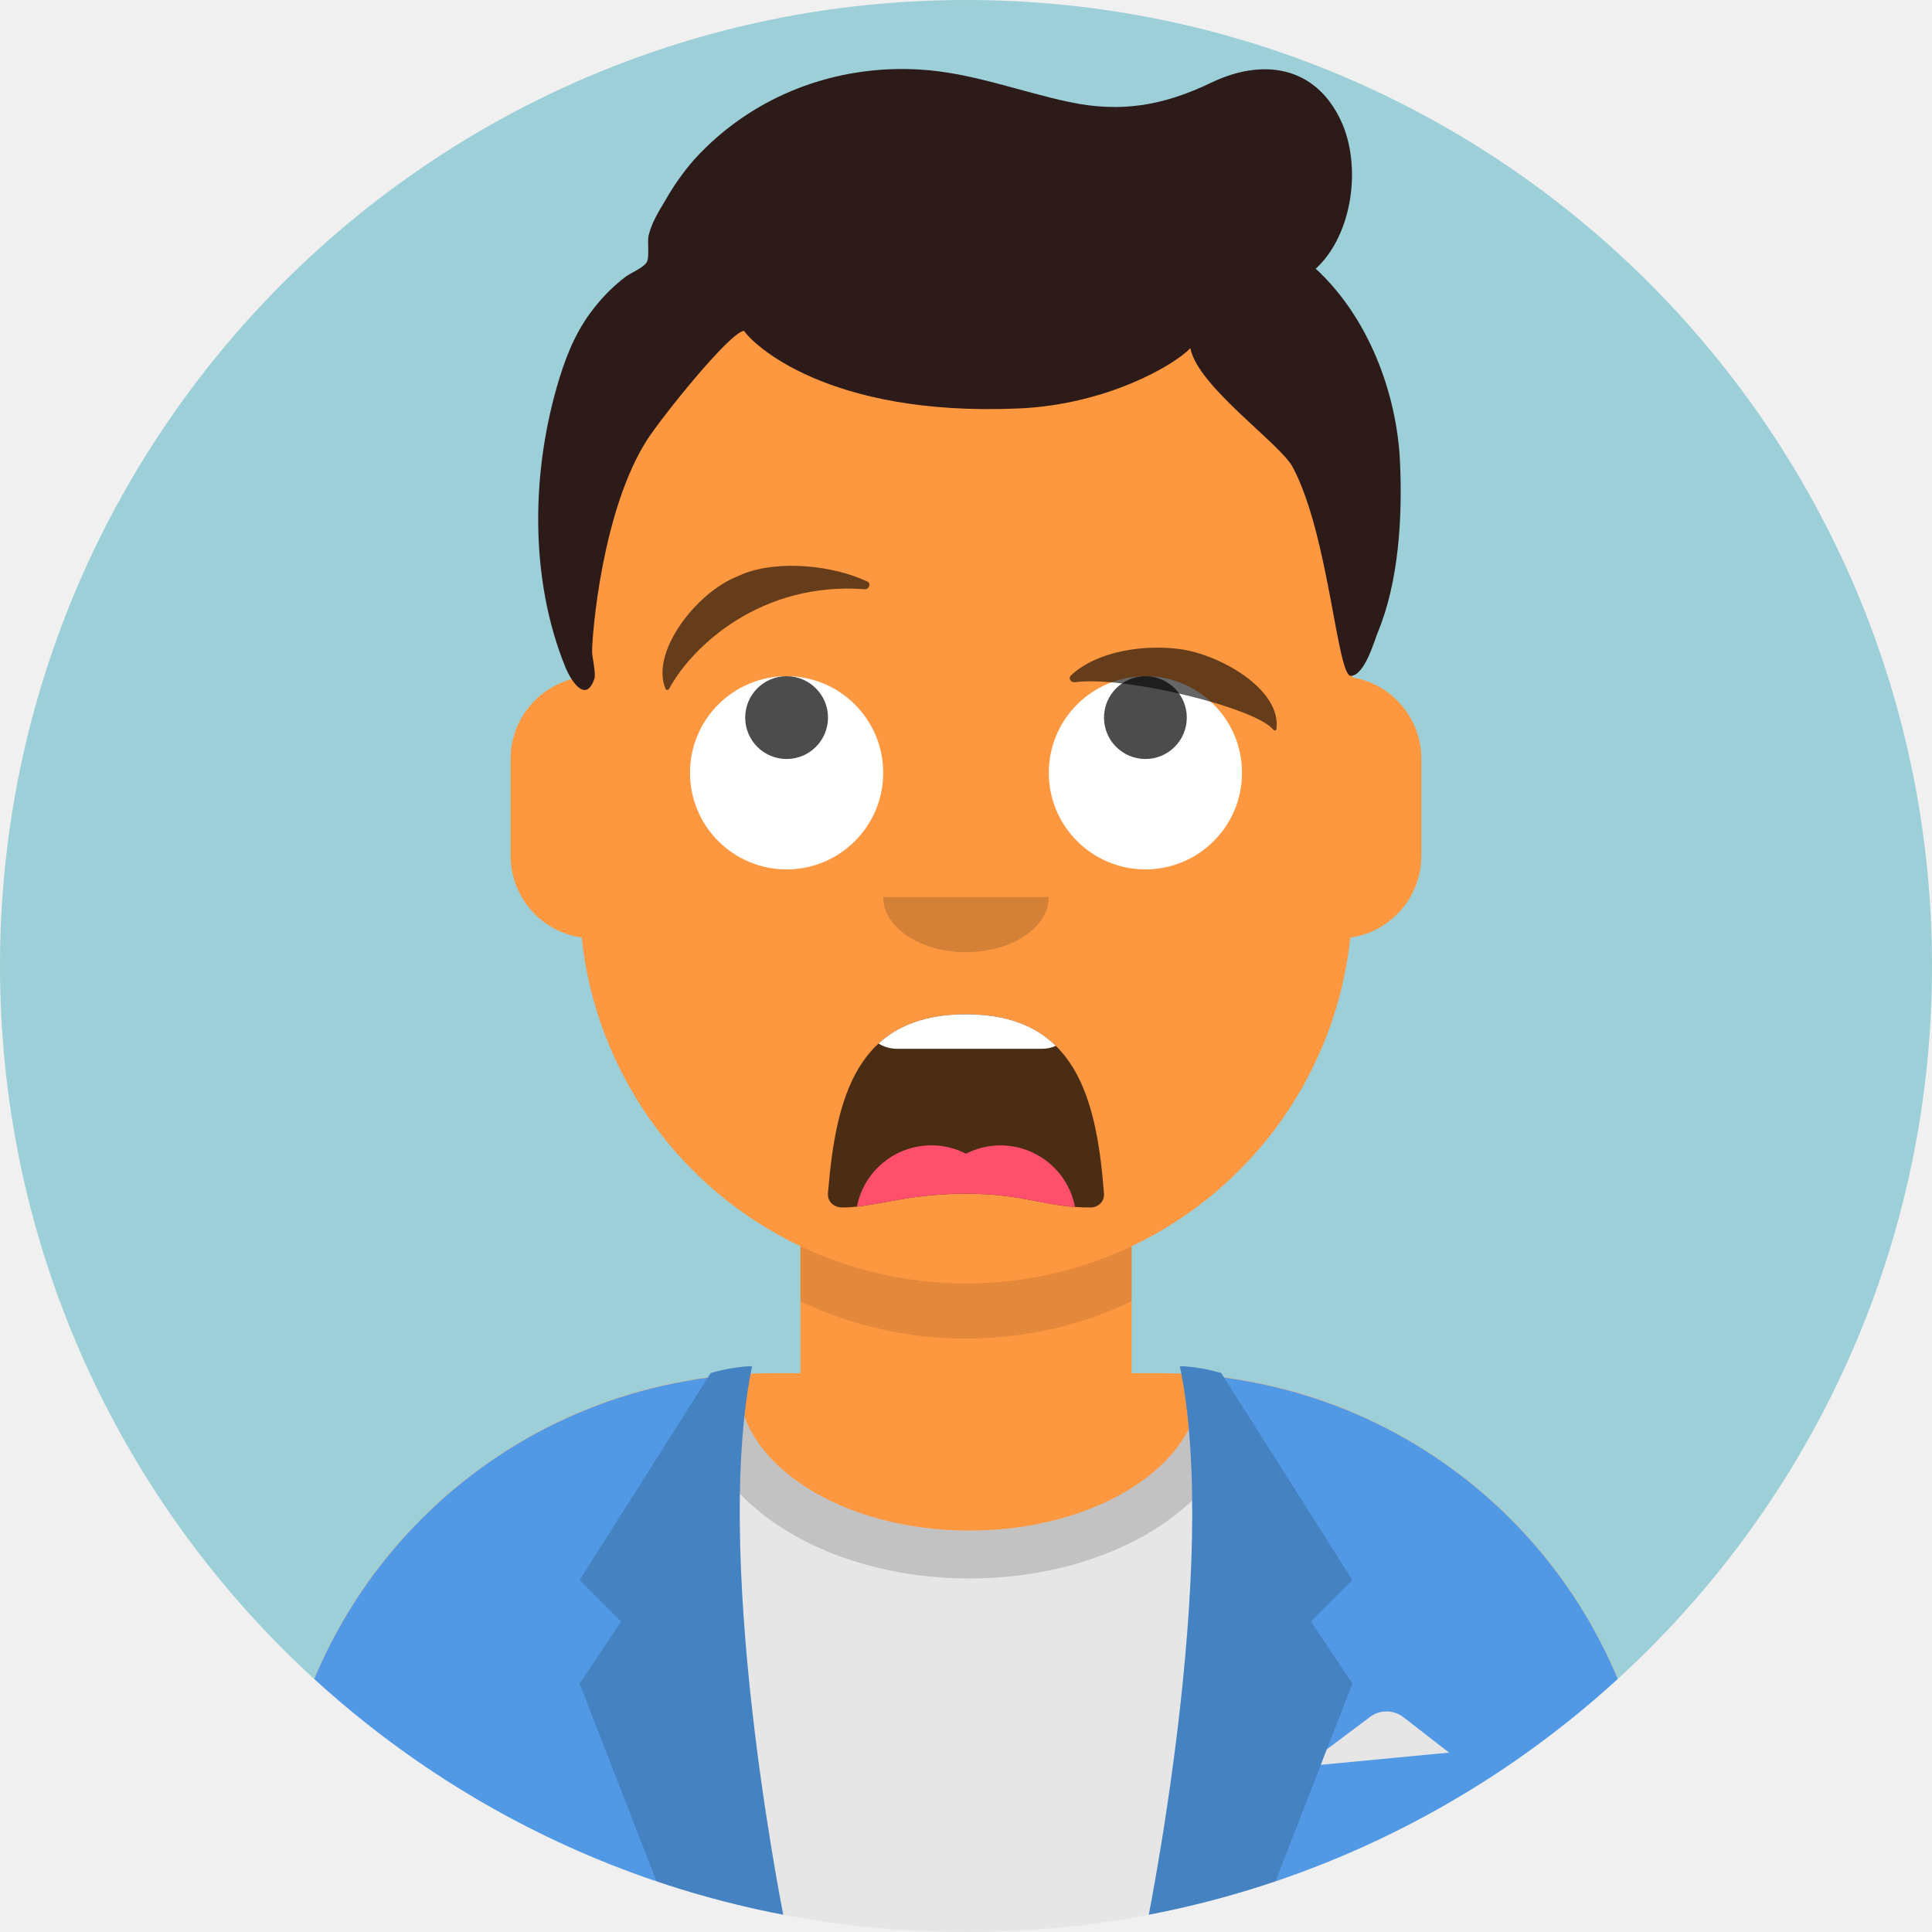
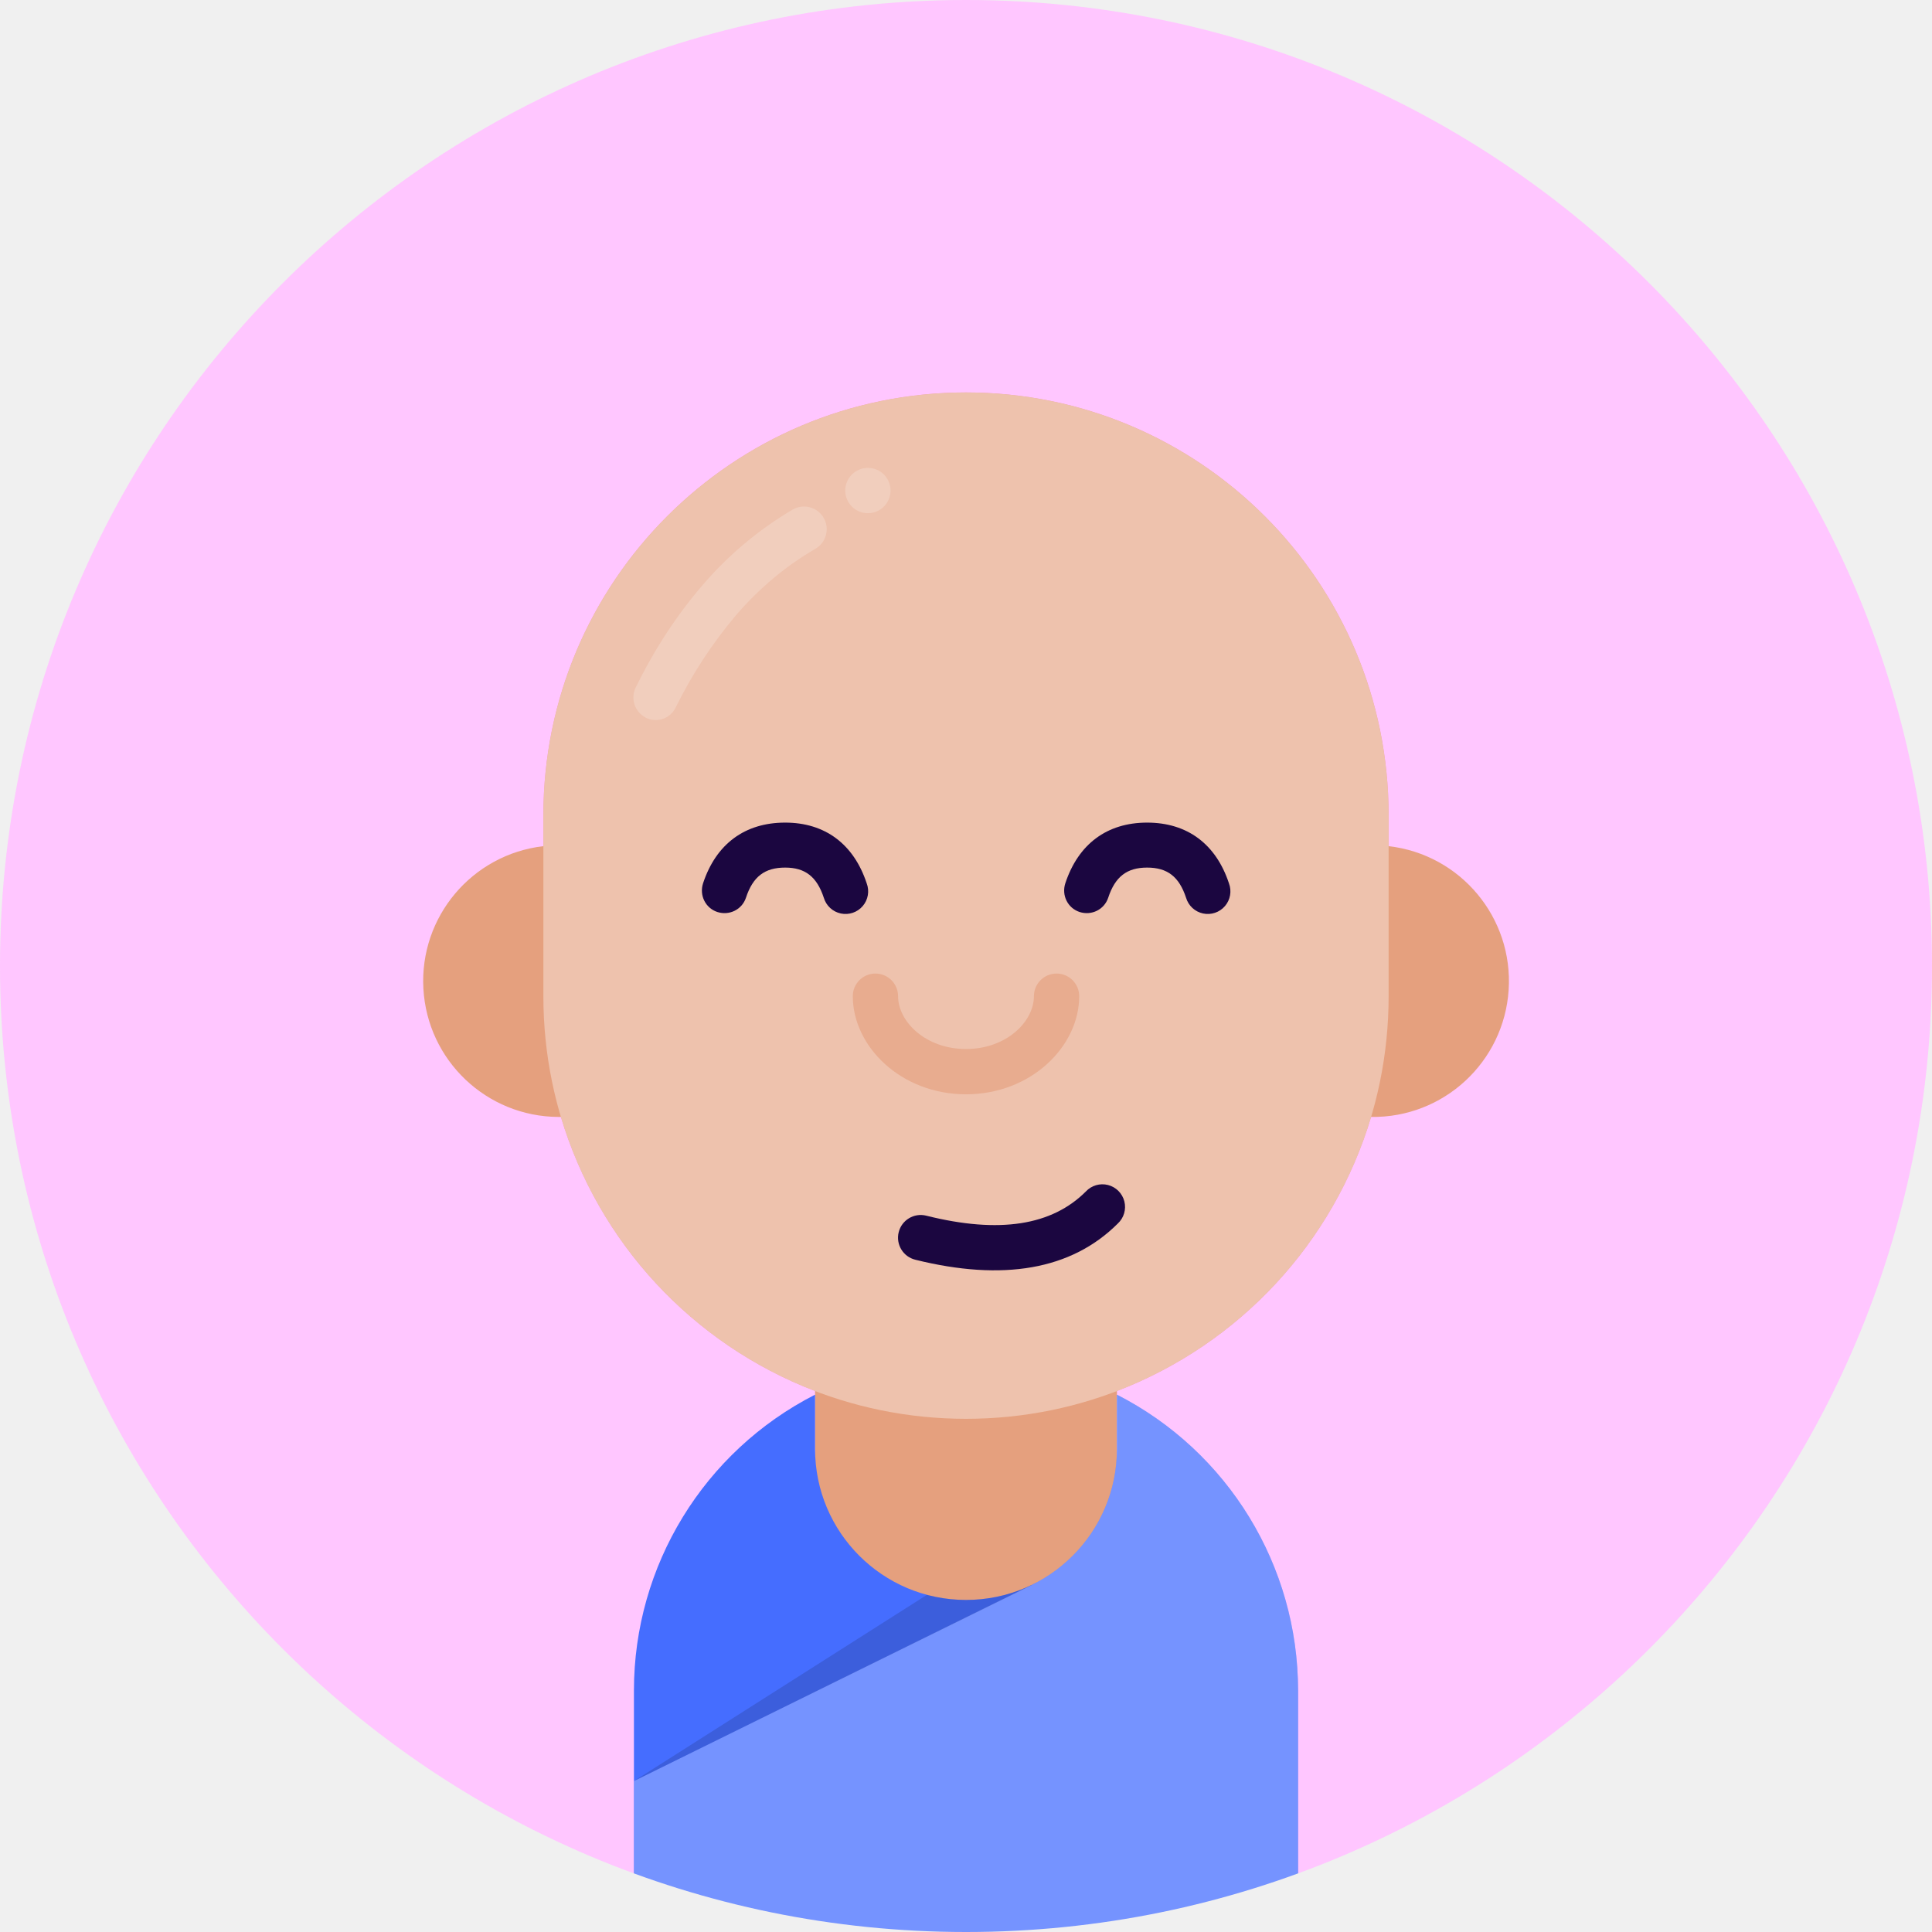
- <svg xmlns="http://www.w3.org/2000/svg" viewBox="0 0 280 280" fill="none" shape-rendering="auto" width="128" height="128">
+ <svg xmlns="http://www.w3.org/2000/svg" viewBox="0 0 64 64" fill="none" shape-rendering="auto" width="128" height="128">
  <mask id="viewboxMask">
-     <rect width="280" height="280" rx="140" ry="140" x="0" y="0" fill="#fff" />
+     <rect width="64" height="64" rx="32" ry="32" x="0" y="0" fill="#fff" />
  </mask>
  <g mask="url(#viewboxMask)">
-     <rect fill="#9ccfd8" width="280" height="280" x="0" y="0" />
-     <g transform="translate(8)">
-       <path d="M132 36a56 56 0 0 0-56 56v6.17A12 12 0 0 0 66 110v14a12 12 0 0 0 10.3 11.88 56.04 56.04 0 0 0 31.7 44.73v18.4h-4a72 72 0 0 0-72 72v9h200v-9a72 72 0 0 0-72-72h-4v-18.39a56.04 56.04 0 0 0 31.7-44.73A12 12 0 0 0 198 124v-14a12 12 0 0 0-10-11.83V92a56 56 0 0 0-56-56Z" fill="#fd9841" />
-       <path d="M108 180.61v8a55.79 55.79 0 0 0 24 5.39c8.59 0 16.73-1.93 24-5.39v-8a55.79 55.79 0 0 1-24 5.39 55.79 55.79 0 0 1-24-5.39Z" fill="#000" fill-opacity=".1" />
-       <g transform="translate(0 170)">
-         <path d="M132.5 51.83c18.5 0 33.5-9.62 33.5-21.48 0-.36-.01-.7-.04-1.06A72 72 0 0 1 232 101.04V110H32v-8.95a72 72 0 0 1 67.05-71.83c-.03.37-.05.75-.05 1.13 0 11.86 15 21.48 33.5 21.48Z" fill="#E6E6E6" />
-         <path d="M132.5 58.76c21.89 0 39.63-12.05 39.63-26.91 0-.6-.02-1.2-.08-1.8-2-.33-4.03-.59-6.1-.76.04.35.05.7.05 1.06 0 11.86-15 21.48-33.5 21.48S99 42.2 99 30.35c0-.38.02-.76.05-1.13-2.06.14-4.08.36-6.08.67-.07.65-.1 1.3-.1 1.96 0 14.86 17.74 26.91 39.63 26.91Z" fill="#000" fill-opacity=".16" />
-         <path d="M100.78 29.12 101 28c-2.96.05-6 1-6 1l-.42.66A72.01 72.01 0 0 0 32 101.06V110h74s-10.7-51.56-5.24-80.8l.02-.08ZM158 110s11-53 5-82c2.96.05 6 1 6 1l.42.66a72.01 72.01 0 0 1 62.58 71.4V110h-74Z" fill="#5199e4" />
-         <path d="M101 28c-6 29 5 82 5 82H90L76 74l6-9-6-6 19-30s3.04-.95 6-1ZM163 28c6 29-5 82-5 82h16l14-36-6-9 6-6-19-30s-3.04-.95-6-1Z" fill-rule="evenodd" clip-rule="evenodd" fill="#000" fill-opacity=".15" />
-         <path d="m183.42 85.77.87-2.24 6.27-4.7a4 4 0 0 1 4.85.05l6.6 5.12-18.59 1.77Z" fill="#E6E6E6" />
+     <rect fill="#ffc6ff" width="64" height="64" x="0" y="0" />
+     <path d="M37 46.08V52a5 5 0 0 1-10 0v-5.92A14.04 14.04 0 0 1 18.58 37h-.08a4.5 4.5 0 0 1-.5-8.97V27a14 14 0 1 1 28 0v1.03a4.5 4.5 0 0 1-.58 8.97A14.04 14.04 0 0 1 37 46.08Z" fill="#e5a07e" />
+     <mask id="personas-a" style="mask-type:luminance" maskUnits="userSpaceOnUse" x="14" y="13" width="36" height="44">
+       <path d="M37 46.08V52a5 5 0 0 1-10 0v-5.92A14.04 14.04 0 0 1 18.58 37h-.08a4.5 4.5 0 0 1-.5-8.97V27a14 14 0 1 1 28 0v1.03a4.5 4.5 0 0 1-.58 8.97A14.04 14.04 0 0 1 37 46.08Z" fill="#fff" />
+     </mask>
+     <g mask="url(#personas-a)">
+       <path d="M32 13a14 14 0 0 1 14 14v6a14 14 0 1 1-28 0v-6a14 14 0 0 1 14-14Z" fill="#fff" style="mix-blend-mode:overlay" opacity=".36" />
+     </g>
+     <g transform="translate(20 24)">
+       <path d="M3.76 6.21c.4.13.82-.08.95-.47.23-.7.62-1 1.3-1 .66 0 1.05.3 1.28 1a.75.75 0 1 0 1.42-.48c-.43-1.3-1.38-2.01-2.7-2.01-1.34 0-2.29.71-2.72 2.01-.13.4.08.82.47.95ZM15.76 6.21c.4.13.82-.08.95-.47.23-.7.62-1 1.29-1s1.06.3 1.29 1a.75.75 0 1 0 1.42-.48c-.43-1.3-1.38-2.01-2.71-2.01s-2.28.71-2.71 2.01c-.13.4.08.82.47.95Z" fill="#1B0640" />
+     </g>
+     <g transform="translate(2 2)">
+       <path d="M26.75 15a.75.75 0 1 0 0-1.5.75.75 0 0 0 0 1.5ZM19.38 21.77c.37.19.82.04 1-.33a15.05 15.05 0 0 1 2-3.06c.76-.88 1.63-1.62 2.63-2.2a.75.75 0 0 0-.75-1.3 11.86 11.86 0 0 0-3 2.52c-.85.99-1.58 2.11-2.2 3.37a.75.75 0 0 0 .33 1Z" style="mix-blend-mode:overlay" opacity=".2" fill="#fff" />
+     </g>
+     <g transform="translate(11 44)">
+       <path d="M32 20H10v-8a11 11 0 0 1 6-9.8V4a5 5 0 0 0 10 0V2.2a11 11 0 0 1 6 9.8v8Z" fill="#456dff" />
+       <mask id="bodySmall-a" style="mask-type:luminance" maskUnits="userSpaceOnUse" x="10" y="2" width="22" height="18">
+         <path d="M32 20H10v-8a11 11 0 0 1 6-9.8V4a5 5 0 0 0 10 0V2.2a11 11 0 0 1 6 9.8v8Z" fill="#fff" />
+       </mask>
+       <g mask="url(#bodySmall-a)">
+         <path opacity=".14" d="M20.62 8.25 22 8l1.2.5L10 15l10.62-6.75Z" fill="#000" />
+         <path d="M21 1h11v47H10V15l13.34-6.58L21 1Z" fill="#fff" style="mix-blend-mode:overlay" opacity=".26" />
      </g>
-       <g transform="translate(78 134)">
-         <path fill-rule="evenodd" clip-rule="evenodd" d="M34 38.86C35.14 24.88 38.24 13.01 54 13c15.76 0 18.92 11.94 20 26 .08 1.12-.83 2-1.96 2-6.69 0-9.37-2-18.05-2-8.7 0-13.24 2-17.9 2-1.15 0-2.2-.74-2.1-2.14Z" fill="#000" fill-opacity=".7" />
-         <path d="M67.02 17.57c-.61.28-1.3.43-2.02.43H44c-.98 0-1.9-.28-2.67-.77C44.23 14.57 48.28 13 54 13c5.95 0 10.1 1.7 13.02 4.57Z" fill="#fff" />
-         <path d="M69.8 40.92a44.2 44.2 0 0 1-5.54-.82c-2.73-.53-5.65-1.1-10.27-1.1-5.02 0-8.66.66-11.74 1.23-1.45.26-2.77.5-4.06.65A11 11 0 0 1 54 33.2a11 11 0 0 1 15.8 7.72Z" fill="#FF4F6D" />
-       </g>
-       <g transform="translate(104 122)">
-         <path fill-rule="evenodd" clip-rule="evenodd" d="M16 8c0 4.42 5.37 8 12 8s12-3.58 12-8" fill="#000" fill-opacity=".16" />
-       </g>
-       <g transform="translate(76 90)">
-         <path d="M44 22a14 14 0 1 1-28 0 14 14 0 0 1 28 0ZM96 22a14 14 0 1 1-28 0 14 14 0 0 1 28 0Z" fill="#fff" />
-         <path d="M36 14a6 6 0 1 1-12 0 6 6 0 0 1 12 0ZM88 14a6 6 0 1 1-12 0 6 6 0 0 1 12 0Z" fill="#000" fill-opacity=".7" />
-       </g>
-       <g transform="translate(76 82)">
-         <path d="m22.77 1.58.9-.4C28.93-.91 36.88-.03 41.73 2.3c.57.27.18 1.15-.4 1.1-14.92-1.14-24.96 8.15-28.37 14.45-.1.18-.41.2-.49.03-2.3-5.32 4.45-13.98 10.3-16.3ZM87 12.07c5.75.77 14.74 5.8 13.99 11.6-.03.2-.31.26-.44.1-2.49-3.2-21.71-7.87-28.71-6.9-.64.1-1.07-.57-.63-.98 3.75-3.54 10.62-4.52 15.78-3.82Z" fill-rule="evenodd" clip-rule="evenodd" fill="#000" fill-opacity=".6" />
-       </g>
-       <g transform="translate(-1)">
-         <path fill-rule="evenodd" clip-rule="evenodd" d="M183.68 38.95c5.4-4.95 6.7-14.99 3.64-21.5-3.77-8-11.42-9-18.75-5.48-6.9 3.31-13.06 4.42-20.62 2.81-7.26-1.54-14.14-4.26-21.65-4.7-12.32-.74-24.3 3.83-32.7 13.05a35.75 35.75 0 0 0-4.11 5.8c-.98 1.63-2.08 3.38-2.5 5.26-.2.9.18 3.1-.27 3.83-.48.8-2.3 1.52-3.07 2.1a25.02 25.02 0 0 0-4.18 4.05c-2.66 3.22-4.13 6.59-5.37 10.57-4.1 13.25-4.45 29 .86 42 .7 1.74 2.9 5.36 4.18 1.64.26-.73-.33-3.19-.33-3.93 0-2.72 1.5-20.73 8.05-30.82 2.13-3.28 11.97-15.58 13.98-15.68 1.07 1.7 11.88 12.51 39.94 11.24 12.66-.58 22.4-6.27 24.74-8.73 1.03 5.53 13 13.81 14.82 17.22 5.26 9.85 6.43 30.3 8.44 30.27 2.01-.04 3.45-5.24 3.87-6.23 3.07-7.38 3.6-16.64 3.26-24.56-.42-10.2-4.63-21.23-12.23-28.22Z" fill="#2c1b18" />
-       </g>
-       <g transform="translate(49 72)" />
-       <g transform="translate(62 42)" />
    </g>
+     <g transform="translate(23 36)">
+       <path d="M7.32 5.73a.75.75 0 0 1 .36-1.46c2.44.61 4.17.32 5.29-.8a.75.75 0 1 1 1.06 1.06c-1.54 1.54-3.81 1.92-6.71 1.2Z" fill="#1B0640" />
+     </g>
+     <g transform="translate(24 28)">
+       <path d="M4.25 5a.75.75 0 0 1 1.5 0c0 .84.91 1.75 2.25 1.75 1.34 0 2.25-.91 2.25-1.75a.75.75 0 0 1 1.5 0c0 1.66-1.59 3.25-3.75 3.25S4.25 6.66 4.25 5Z" fill="#000" style="mix-blend-mode:overlay" opacity=".36" />
+     </g>
+     <g transform="translate(14 26)" />
  </g>
</svg>
